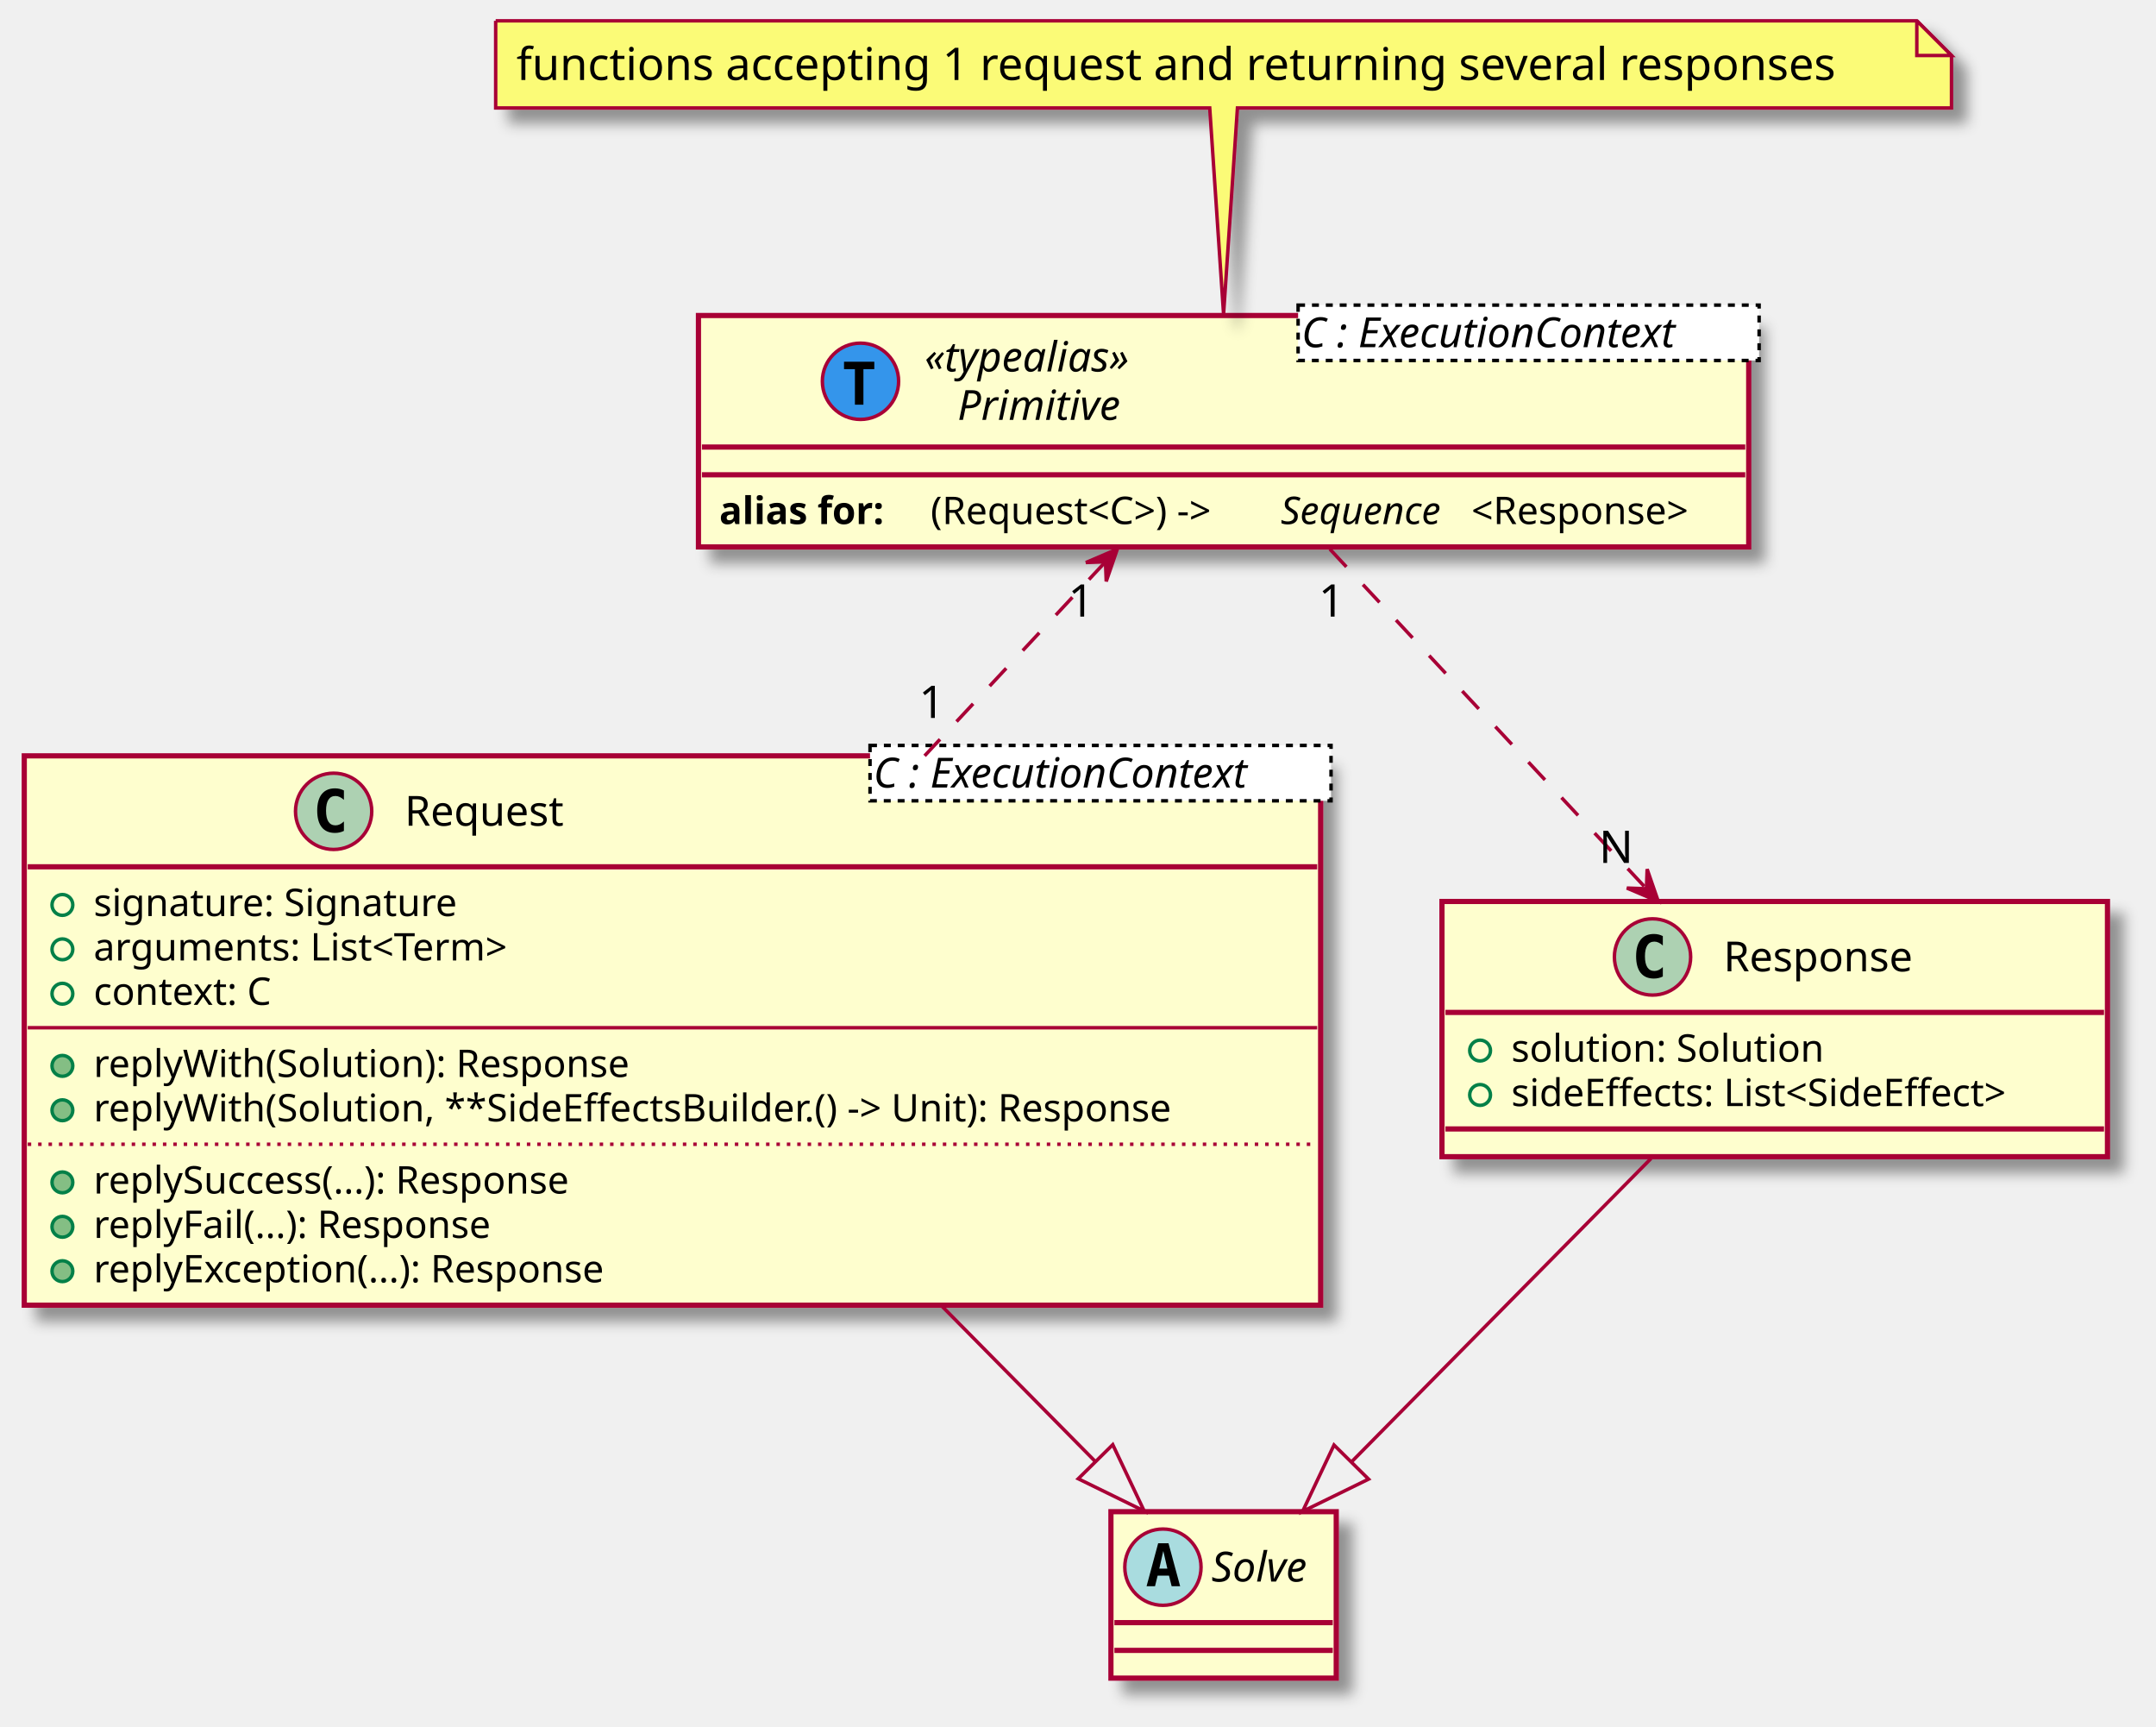
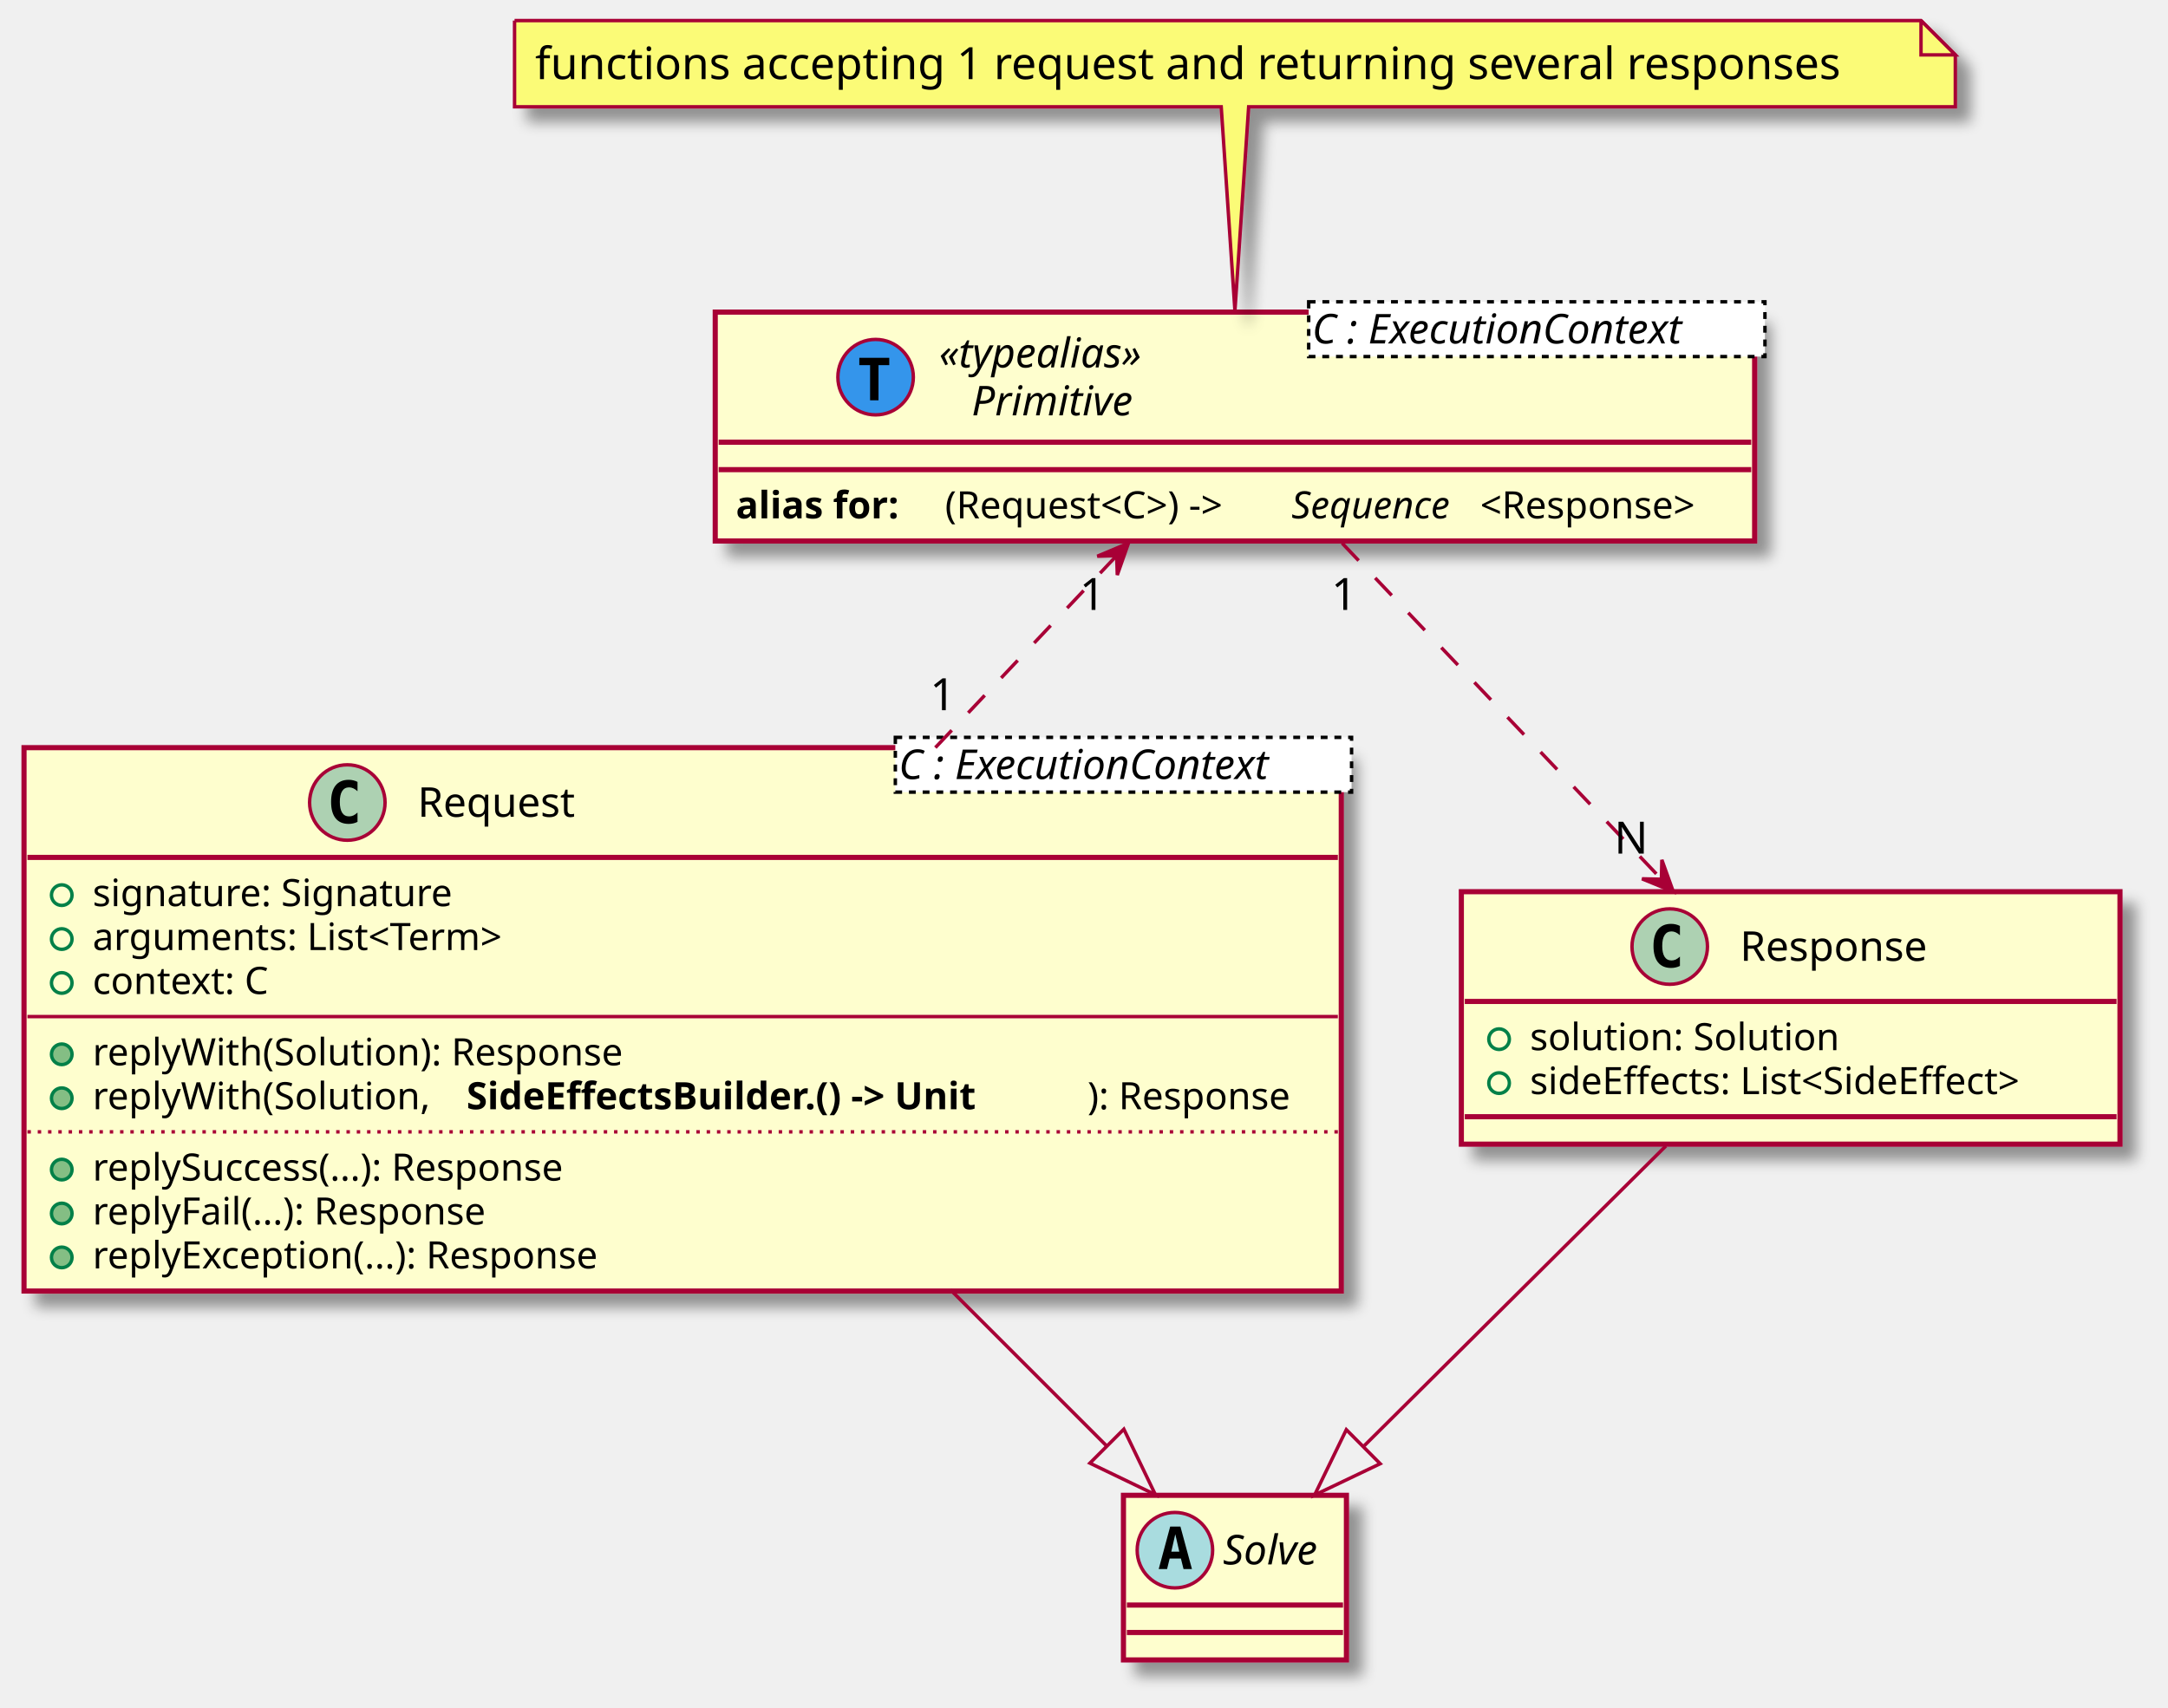
- <svg xmlns="http://www.w3.org/2000/svg" contentScriptType="application/ecmascript" contentStyleType="text/css" height="498px" preserveAspectRatio="none" style="width:622px;height:498px;" version="1.1" viewBox="0 0 622 498" width="622px" zoomAndPan="magnify">
+ <svg xmlns="http://www.w3.org/2000/svg" contentScriptType="application/ecmascript" contentStyleType="text/css" height="498px" preserveAspectRatio="none" style="width:632px;height:498px;" version="1.1" viewBox="0 0 632 498" width="632px" zoomAndPan="magnify">
  <defs>
-     <filter height="300%" id="f5ydpcw2dc46u" width="300%" x="-1" y="-1">
+     <filter height="300%" id="f61l4cbglqvpm" width="300%" x="-1" y="-1">
      <feGaussianBlur result="blurOut" stdDeviation="2.0" />
      <feColorMatrix in="blurOut" result="blurOut2" type="matrix" values="0 0 0 0 0 0 0 0 0 0 0 0 0 0 0 0 0 0 .4 0" />
      <feOffset dx="4.0" dy="4.0" in="blurOut2" result="blurOut3" />
      <feBlend in="SourceGraphic" in2="blurOut3" mode="normal" />
    </filter>
  </defs>
  <g>
-     <rect codeLine="1" fill="#FEFECE" filter="url(#f5ydpcw2dc46u)" height="48" id="Solve" style="stroke:#A80036;stroke-width:1.5;" width="65" x="320.5" y="436" />
-     <ellipse cx="335.5" cy="452" fill="#A9DCDF" rx="11" ry="11" style="stroke:#A80036;stroke-width:1.0;" />
-     <path d="M335.609,447.344 L334.453,452.422 L336.781,452.422 L335.609,447.344 Z M334.125,445.109 L337.109,445.109 L340.469,457.5 L338.016,457.5 L337.25,454.438 L333.969,454.438 L333.219,457.5 L330.781,457.5 L334.125,445.109 Z " fill="#000000" />
-     <text fill="#000000" font-family="sans-serif" font-size="12" font-style="italic" lengthAdjust="spacing" textLength="33" x="349.5" y="456.154">Solve</text>
-     <line style="stroke:#A80036;stroke-width:1.5;" x1="321.5" x2="384.5" y1="468" y2="468" />
-     <line style="stroke:#A80036;stroke-width:1.5;" x1="321.5" x2="384.5" y1="476" y2="476" />
-     <rect codeLine="3" fill="#FEFECE" filter="url(#f5ydpcw2dc46u)" height="158.438" id="Request" style="stroke:#A80036;stroke-width:1.5;" width="374" x="7" y="218" />
-     <ellipse cx="96.25" cy="234" fill="#ADD1B2" rx="11" ry="11" style="stroke:#A80036;stroke-width:1.0;" />
-     <path d="M99.219,239.641 Q98.641,239.938 98,240.078 Q97.359,240.234 96.656,240.234 Q94.156,240.234 92.828,238.594 Q91.516,236.938 91.516,233.812 Q91.516,230.688 92.828,229.031 Q94.156,227.375 96.656,227.375 Q97.359,227.375 98,227.531 Q98.656,227.688 99.219,227.984 L99.219,230.703 Q98.594,230.125 98,229.859 Q97.406,229.578 96.781,229.578 Q95.438,229.578 94.75,230.656 Q94.062,231.719 94.062,233.812 Q94.062,235.906 94.75,236.984 Q95.438,238.047 96.781,238.047 Q97.406,238.047 98,237.781 Q98.594,237.5 99.219,236.922 L99.219,239.641 Z " fill="#000000" />
-     <text fill="#000000" font-family="sans-serif" font-size="12" lengthAdjust="spacing" textLength="52" x="116.75" y="238.154">Request</text>
-     <rect fill="#FFFFFF" height="15.969" style="stroke:#000000;stroke-width:1.0;stroke-dasharray:2.0,2.0;" width="133" x="251" y="215" />
-     <text fill="#000000" font-family="sans-serif" font-size="12" font-style="italic" lengthAdjust="spacing" textLength="131" x="252" y="227.139">C : ExecutionContext</text>
-     <line style="stroke:#A80036;stroke-width:1.5;" x1="8" x2="380" y1="250" y2="250" />
+     <rect codeLine="1" fill="#FEFECE" filter="url(#f61l4cbglqvpm)" height="48" id="Solve" style="stroke:#A80036;stroke-width:1.5;" width="65" x="327.5" y="436" />
+     <ellipse cx="342.5" cy="452" fill="#A9DCDF" rx="11" ry="11" style="stroke:#A80036;stroke-width:1.0;" />
+     <path d="M342.609,447.344 L341.453,452.422 L343.781,452.422 L342.609,447.344 Z M341.125,445.109 L344.109,445.109 L347.469,457.5 L345.016,457.5 L344.25,454.438 L340.969,454.438 L340.219,457.5 L337.781,457.5 L341.125,445.109 Z " fill="#000000" />
+     <text fill="#000000" font-family="sans-serif" font-size="12" font-style="italic" lengthAdjust="spacing" textLength="33" x="356.5" y="456.154">Solve</text>
+     <line style="stroke:#A80036;stroke-width:1.5;" x1="328.5" x2="391.5" y1="468" y2="468" />
+     <line style="stroke:#A80036;stroke-width:1.5;" x1="328.5" x2="391.5" y1="476" y2="476" />
+     <rect codeLine="3" fill="#FEFECE" filter="url(#f61l4cbglqvpm)" height="158.438" id="Request" style="stroke:#A80036;stroke-width:1.5;" width="384" x="7" y="218" />
+     <ellipse cx="101.25" cy="234" fill="#ADD1B2" rx="11" ry="11" style="stroke:#A80036;stroke-width:1.0;" />
+     <path d="M104.219,239.641 Q103.641,239.938 103,240.078 Q102.359,240.234 101.656,240.234 Q99.156,240.234 97.828,238.594 Q96.516,236.938 96.516,233.812 Q96.516,230.688 97.828,229.031 Q99.156,227.375 101.656,227.375 Q102.359,227.375 103,227.531 Q103.656,227.688 104.219,227.984 L104.219,230.703 Q103.594,230.125 103,229.859 Q102.406,229.578 101.781,229.578 Q100.438,229.578 99.75,230.656 Q99.062,231.719 99.062,233.812 Q99.062,235.906 99.75,236.984 Q100.438,238.047 101.781,238.047 Q102.406,238.047 103,237.781 Q103.594,237.5 104.219,236.922 L104.219,239.641 Z " fill="#000000" />
+     <text fill="#000000" font-family="sans-serif" font-size="12" lengthAdjust="spacing" textLength="52" x="121.75" y="238.154">Request</text>
+     <rect fill="#FFFFFF" height="15.969" style="stroke:#000000;stroke-width:1.0;stroke-dasharray:2.0,2.0;" width="133" x="261" y="215" />
+     <text fill="#000000" font-family="sans-serif" font-size="12" font-style="italic" lengthAdjust="spacing" textLength="131" x="262" y="227.139">C : ExecutionContext</text>
+     <line style="stroke:#A80036;stroke-width:1.5;" x1="8" x2="390" y1="250" y2="250" />
    <ellipse cx="18" cy="261" fill="none" rx="3" ry="3" style="stroke:#038048;stroke-width:1.0;" />
    <text fill="#000000" font-family="sans-serif" font-size="11" lengthAdjust="spacing" textLength="117" x="27" y="264.21">signature: Signature</text>
    <ellipse cx="18" cy="273.805" fill="none" rx="3" ry="3" style="stroke:#038048;stroke-width:1.0;" />
    <text fill="#000000" font-family="sans-serif" font-size="11" lengthAdjust="spacing" textLength="138" x="27" y="277.015">arguments: List&lt;Term&gt;</text>
    <ellipse cx="18" cy="286.609" fill="none" rx="3" ry="3" style="stroke:#038048;stroke-width:1.0;" />
    <text fill="#000000" font-family="sans-serif" font-size="11" lengthAdjust="spacing" textLength="57" x="27" y="289.82">context: C</text>
-     <line style="stroke:#A80036;stroke-width:1.0;" x1="8" x2="380" y1="296.414" y2="296.414" />
+     <line style="stroke:#A80036;stroke-width:1.0;" x1="8" x2="390" y1="296.414" y2="296.414" />
    <ellipse cx="18" cy="307.414" fill="#84BE84" rx="3" ry="3" style="stroke:#038048;stroke-width:1.0;" />
    <text fill="#000000" font-family="sans-serif" font-size="11" lengthAdjust="spacing" textLength="169" x="27" y="310.625">replyWith(Solution): Response</text>
    <ellipse cx="18" cy="320.219" fill="#84BE84" rx="3" ry="3" style="stroke:#038048;stroke-width:1.0;" />
-     <text fill="#000000" font-family="sans-serif" font-size="11" lengthAdjust="spacing" textLength="348" x="27" y="323.429">replyWith(Solution, **SideEffectsBuilder.() -&gt; Unit): Response</text>
-     <line style="stroke:#A80036;stroke-width:1.0;stroke-dasharray:1.0,2.0;" x1="8" x2="380" y1="330.023" y2="330.023" />
+     <text fill="#000000" font-family="sans-serif" font-size="11" lengthAdjust="spacing" textLength="105" x="27" y="323.429">replyWith(Solution,</text>
+     <text fill="#000000" font-family="sans-serif" font-size="11" font-weight="bold" lengthAdjust="spacing" textLength="181" x="136" y="323.429">SideEffectsBuilder.() -&gt; Unit</text>
+     <text fill="#000000" font-family="sans-serif" font-size="11" lengthAdjust="spacing" textLength="68" x="317" y="323.429">): Response</text>
+     <line style="stroke:#A80036;stroke-width:1.0;stroke-dasharray:1.0,2.0;" x1="8" x2="390" y1="330.023" y2="330.023" />
    <ellipse cx="18" cy="341.023" fill="#84BE84" rx="3" ry="3" style="stroke:#038048;stroke-width:1.0;" />
    <text fill="#000000" font-family="sans-serif" font-size="11" lengthAdjust="spacing" textLength="160" x="27" y="344.234">replySuccess(...): Response</text>
    <ellipse cx="18" cy="353.828" fill="#84BE84" rx="3" ry="3" style="stroke:#038048;stroke-width:1.0;" />
    <text fill="#000000" font-family="sans-serif" font-size="11" lengthAdjust="spacing" textLength="131" x="27" y="357.039">replyFail(...): Response</text>
    <ellipse cx="18" cy="366.633" fill="#84BE84" rx="3" ry="3" style="stroke:#038048;stroke-width:1.0;" />
    <text fill="#000000" font-family="sans-serif" font-size="11" lengthAdjust="spacing" textLength="166" x="27" y="369.843">replyException(...): Response</text>
-     <rect codeLine="18" fill="#FEFECE" filter="url(#f5ydpcw2dc46u)" height="73.609" id="Response" style="stroke:#A80036;stroke-width:1.5;" width="192" x="416" y="260" />
-     <ellipse cx="476.75" cy="276" fill="#ADD1B2" rx="11" ry="11" style="stroke:#A80036;stroke-width:1.0;" />
-     <path d="M479.719,281.641 Q479.141,281.938 478.5,282.078 Q477.859,282.234 477.156,282.234 Q474.656,282.234 473.328,280.594 Q472.016,278.938 472.016,275.812 Q472.016,272.688 473.328,271.031 Q474.656,269.375 477.156,269.375 Q477.859,269.375 478.5,269.531 Q479.156,269.688 479.719,269.984 L479.719,272.703 Q479.094,272.125 478.5,271.859 Q477.906,271.578 477.281,271.578 Q475.938,271.578 475.25,272.656 Q474.562,273.719 474.562,275.812 Q474.562,277.906 475.25,278.984 Q475.938,280.047 477.281,280.047 Q477.906,280.047 478.5,279.781 Q479.094,279.5 479.719,278.922 L479.719,281.641 Z " fill="#000000" />
-     <text fill="#000000" font-family="sans-serif" font-size="12" lengthAdjust="spacing" textLength="62" x="497.25" y="280.154">Response</text>
-     <line style="stroke:#A80036;stroke-width:1.5;" x1="417" x2="607" y1="292" y2="292" />
-     <ellipse cx="427" cy="303" fill="none" rx="3" ry="3" style="stroke:#038048;stroke-width:1.0;" />
-     <text fill="#000000" font-family="sans-serif" font-size="11" lengthAdjust="spacing" textLength="99" x="436" y="306.21">solution: Solution</text>
-     <ellipse cx="427" cy="315.805" fill="none" rx="3" ry="3" style="stroke:#038048;stroke-width:1.0;" />
-     <text fill="#000000" font-family="sans-serif" font-size="11" lengthAdjust="spacing" textLength="166" x="436" y="319.015">sideEffects: List&lt;SideEffect&gt;</text>
-     <line style="stroke:#A80036;stroke-width:1.5;" x1="417" x2="607" y1="325.609" y2="325.609" />
-     <rect codeLine="25" fill="#FEFECE" filter="url(#f5ydpcw2dc46u)" height="66.742" id="Primitive" style="stroke:#A80036;stroke-width:1.5;" width="303" x="201.5" y="91" />
-     <ellipse cx="248.25" cy="109.969" fill="#3495EB" rx="11" ry="11" style="stroke:#A80036;stroke-width:1.0;" />
-     <path d="M249.094,116.719 L246.641,116.719 L246.641,106.469 L243.5,106.469 L243.5,104.328 L252.234,104.328 L252.234,106.469 L249.094,106.469 L249.094,116.719 Z " fill="#000000" />
-     <text fill="#000000" font-family="sans-serif" font-size="12" font-style="italic" lengthAdjust="spacing" textLength="70" x="266.75" y="107.139">«typealias»</text>
-     <text fill="#000000" font-family="sans-serif" font-size="12" font-style="italic" lengthAdjust="spacing" textLength="51" x="276.25" y="121.107">Primitive</text>
-     <rect fill="#FFFFFF" height="15.969" style="stroke:#000000;stroke-width:1.0;stroke-dasharray:2.0,2.0;" width="133" x="374.5" y="88" />
-     <text fill="#000000" font-family="sans-serif" font-size="12" font-style="italic" lengthAdjust="spacing" textLength="131" x="375.5" y="100.139">C : ExecutionContext</text>
-     <line style="stroke:#A80036;stroke-width:1.5;" x1="202.5" x2="503.5" y1="128.938" y2="128.938" />
-     <line style="stroke:#A80036;stroke-width:1.5;" x1="202.5" x2="503.5" y1="136.938" y2="136.938" />
-     <text fill="#000000" font-family="sans-serif" font-size="11" font-weight="bold" lengthAdjust="spacing" textLength="57" x="207.5" y="151.148">alias for:</text>
-     <text fill="#000000" font-family="sans-serif" font-size="11" lengthAdjust="spacing" textLength="97" x="268.5" y="151.148">(Request&lt;C&gt;) -&gt;</text>
-     <text fill="#000000" font-family="sans-serif" font-size="11" font-style="italic" lengthAdjust="spacing" textLength="55" x="369.5" y="151.148">Sequence</text>
-     <text fill="#000000" font-family="sans-serif" font-size="11" lengthAdjust="spacing" textLength="74" x="424.5" y="151.148">&lt;Response&gt;</text>
-     <path d="M143,6 L143,31.133 A0,0 0 0 0 143,31.133 L349,31.133 L353,90.62 L357,31.133 L563,31.133 A0,0 0 0 0 563,31.133 L563,16 L553,6 L143,6 A0,0 0 0 0 143,6 " fill="#FBFB77" filter="url(#f5ydpcw2dc46u)" style="stroke:#A80036;stroke-width:1.0;" />
-     <path d="M553,6 L553,16 L563,16 L553,6 " fill="#FBFB77" style="stroke:#A80036;stroke-width:1.0;" />
-     <text fill="#000000" font-family="sans-serif" font-size="13" lengthAdjust="spacing" textLength="399" x="149" y="23.067">functions accepting 1 request and returning several responses</text>
-     <path codeLine="16" d="M271.17,376.14 C286.81,391.98 302.56,407.93 316.02,421.55 " fill="none" id="Request-to-Solve" style="stroke:#A80036;stroke-width:1.0;" />
-     <polygon fill="none" points="321.03,416.67,330.1,435.81,311.07,426.5,321.03,416.67" style="stroke:#A80036;stroke-width:1.0;" />
-     <path codeLine="23" d="M476.32,334.13 C450.6,360.17 415.99,395.22 389.98,421.56 " fill="none" id="Response-to-Solve" style="stroke:#A80036;stroke-width:1.0;" />
-     <polygon fill="none" points="394.83,426.61,375.79,435.92,384.86,416.77,394.83,426.61" style="stroke:#A80036;stroke-width:1.0;" />
-     <path codeLine="29" d="M318.93,162.03 C303.63,178.44 284.96,198.47 266.75,217.99 " fill="none" id="Primitive-backto-Request" style="stroke:#A80036;stroke-width:1.0;stroke-dasharray:7.0,7.0;" />
-     <polygon fill="#A80036" points="322.34,158.37,313.282,162.238,318.936,162.032,319.142,167.685,322.34,158.37" style="stroke:#A80036;stroke-width:1.0;" />
-     <text fill="#000000" font-family="sans-serif" font-size="13" lengthAdjust="spacing" textLength="8" x="308.166" y="177.841">1</text>
-     <text fill="#000000" font-family="sans-serif" font-size="13" lengthAdjust="spacing" textLength="8" x="265.088" y="207.068">1</text>
-     <path codeLine="31" d="M383.66,158.37 C409.65,186.25 447.02,226.32 474.74,256.05 " fill="none" id="Primitive-to-Response" style="stroke:#A80036;stroke-width:1.0;stroke-dasharray:7.0,7.0;" />
-     <polygon fill="#A80036" points="478.41,259.98,475.192,250.672,474.998,256.325,469.344,256.131,478.41,259.98" style="stroke:#A80036;stroke-width:1.0;" />
-     <text fill="#000000" font-family="sans-serif" font-size="13" lengthAdjust="spacing" textLength="8" x="380.409" y="177.841">1</text>
-     <text fill="#000000" font-family="sans-serif" font-size="13" lengthAdjust="spacing" textLength="10" x="461.295" y="248.887">N</text>
+     <rect codeLine="18" fill="#FEFECE" filter="url(#f61l4cbglqvpm)" height="73.609" id="Response" style="stroke:#A80036;stroke-width:1.5;" width="192" x="426" y="260" />
+     <ellipse cx="486.75" cy="276" fill="#ADD1B2" rx="11" ry="11" style="stroke:#A80036;stroke-width:1.0;" />
+     <path d="M489.719,281.641 Q489.141,281.938 488.5,282.078 Q487.859,282.234 487.156,282.234 Q484.656,282.234 483.328,280.594 Q482.016,278.938 482.016,275.812 Q482.016,272.688 483.328,271.031 Q484.656,269.375 487.156,269.375 Q487.859,269.375 488.5,269.531 Q489.156,269.688 489.719,269.984 L489.719,272.703 Q489.094,272.125 488.5,271.859 Q487.906,271.578 487.281,271.578 Q485.938,271.578 485.25,272.656 Q484.562,273.719 484.562,275.812 Q484.562,277.906 485.25,278.984 Q485.938,280.047 487.281,280.047 Q487.906,280.047 488.5,279.781 Q489.094,279.5 489.719,278.922 L489.719,281.641 Z " fill="#000000" />
+     <text fill="#000000" font-family="sans-serif" font-size="12" lengthAdjust="spacing" textLength="62" x="507.25" y="280.154">Response</text>
+     <line style="stroke:#A80036;stroke-width:1.5;" x1="427" x2="617" y1="292" y2="292" />
+     <ellipse cx="437" cy="303" fill="none" rx="3" ry="3" style="stroke:#038048;stroke-width:1.0;" />
+     <text fill="#000000" font-family="sans-serif" font-size="11" lengthAdjust="spacing" textLength="99" x="446" y="306.21">solution: Solution</text>
+     <ellipse cx="437" cy="315.805" fill="none" rx="3" ry="3" style="stroke:#038048;stroke-width:1.0;" />
+     <text fill="#000000" font-family="sans-serif" font-size="11" lengthAdjust="spacing" textLength="166" x="446" y="319.015">sideEffects: List&lt;SideEffect&gt;</text>
+     <line style="stroke:#A80036;stroke-width:1.5;" x1="427" x2="617" y1="325.609" y2="325.609" />
+     <rect codeLine="25" fill="#FEFECE" filter="url(#f61l4cbglqvpm)" height="66.742" id="Primitive" style="stroke:#A80036;stroke-width:1.5;" width="303" x="208.5" y="91" />
+     <ellipse cx="255.25" cy="109.969" fill="#3495EB" rx="11" ry="11" style="stroke:#A80036;stroke-width:1.0;" />
+     <path d="M256.094,116.719 L253.641,116.719 L253.641,106.469 L250.5,106.469 L250.5,104.328 L259.234,104.328 L259.234,106.469 L256.094,106.469 L256.094,116.719 Z " fill="#000000" />
+     <text fill="#000000" font-family="sans-serif" font-size="12" font-style="italic" lengthAdjust="spacing" textLength="70" x="273.75" y="107.139">«typealias»</text>
+     <text fill="#000000" font-family="sans-serif" font-size="12" font-style="italic" lengthAdjust="spacing" textLength="51" x="283.25" y="121.107">Primitive</text>
+     <rect fill="#FFFFFF" height="15.969" style="stroke:#000000;stroke-width:1.0;stroke-dasharray:2.0,2.0;" width="133" x="381.5" y="88" />
+     <text fill="#000000" font-family="sans-serif" font-size="12" font-style="italic" lengthAdjust="spacing" textLength="131" x="382.5" y="100.139">C : ExecutionContext</text>
+     <line style="stroke:#A80036;stroke-width:1.5;" x1="209.5" x2="510.5" y1="128.938" y2="128.938" />
+     <line style="stroke:#A80036;stroke-width:1.5;" x1="209.5" x2="510.5" y1="136.938" y2="136.938" />
+     <text fill="#000000" font-family="sans-serif" font-size="11" font-weight="bold" lengthAdjust="spacing" textLength="57" x="214.5" y="151.148">alias for:</text>
+     <text fill="#000000" font-family="sans-serif" font-size="11" lengthAdjust="spacing" textLength="97" x="275.5" y="151.148">(Request&lt;C&gt;) -&gt;</text>
+     <text fill="#000000" font-family="sans-serif" font-size="11" font-style="italic" lengthAdjust="spacing" textLength="55" x="376.5" y="151.148">Sequence</text>
+     <text fill="#000000" font-family="sans-serif" font-size="11" lengthAdjust="spacing" textLength="74" x="431.5" y="151.148">&lt;Response&gt;</text>
+     <path d="M150,6 L150,31.133 A0,0 0 0 0 150,31.133 L356,31.133 L360,90.62 L364,31.133 L570,31.133 A0,0 0 0 0 570,31.133 L570,16 L560,6 L150,6 A0,0 0 0 0 150,6 " fill="#FBFB77" filter="url(#f61l4cbglqvpm)" style="stroke:#A80036;stroke-width:1.0;" />
+     <path d="M560,6 L560,16 L570,16 L560,6 " fill="#FBFB77" style="stroke:#A80036;stroke-width:1.0;" />
+     <text fill="#000000" font-family="sans-serif" font-size="13" lengthAdjust="spacing" textLength="399" x="156" y="23.067">functions accepting 1 request and returning several responses</text>
+     <path codeLine="16" d="M277.14,376.14 C292.98,391.98 308.93,407.93 322.55,421.55 " fill="none" id="Request-to-Solve" style="stroke:#A80036;stroke-width:1.0;" />
+     <polygon fill="none" points="327.62,416.72,336.81,435.81,317.72,426.62,327.62,416.72" style="stroke:#A80036;stroke-width:1.0;" />
+     <path codeLine="23" d="M485.64,334.13 C459.44,360.17 424.18,395.22 397.68,421.56 " fill="none" id="Response-to-Solve" style="stroke:#A80036;stroke-width:1.0;" />
+     <polygon fill="none" points="402.34,426.79,383.22,435.92,392.47,416.86,402.34,426.79" style="stroke:#A80036;stroke-width:1.0;" />
+     <path codeLine="29" d="M325.5,162.03 C310.01,178.44 291.1,198.47 272.67,217.99 " fill="none" id="Primitive-backto-Request" style="stroke:#A80036;stroke-width:1.0;stroke-dasharray:7.0,7.0;" />
+     <polygon fill="#A80036" points="328.96,158.37,319.879,162.182,325.533,162.011,325.704,167.665,328.96,158.37" style="stroke:#A80036;stroke-width:1.0;" />
+     <text fill="#000000" font-family="sans-serif" font-size="13" lengthAdjust="spacing" textLength="8" x="314.719" y="177.841">1</text>
+     <text fill="#000000" font-family="sans-serif" font-size="13" lengthAdjust="spacing" textLength="8" x="271.093" y="207.068">1</text>
+     <path codeLine="31" d="M391.24,158.37 C417.72,186.25 455.8,226.32 484.04,256.05 " fill="none" id="Primitive-to-Response" style="stroke:#A80036;stroke-width:1.0;stroke-dasharray:7.0,7.0;" />
+     <polygon fill="#A80036" points="487.78,259.98,484.45,250.711,484.324,256.367,478.668,256.241,487.78,259.98" style="stroke:#A80036;stroke-width:1.0;" />
+     <text fill="#000000" font-family="sans-serif" font-size="13" lengthAdjust="spacing" textLength="8" x="388.092" y="177.841">1</text>
+     <text fill="#000000" font-family="sans-serif" font-size="13" lengthAdjust="spacing" textLength="10" x="470.549" y="248.887">N</text>
  </g>
</svg>
